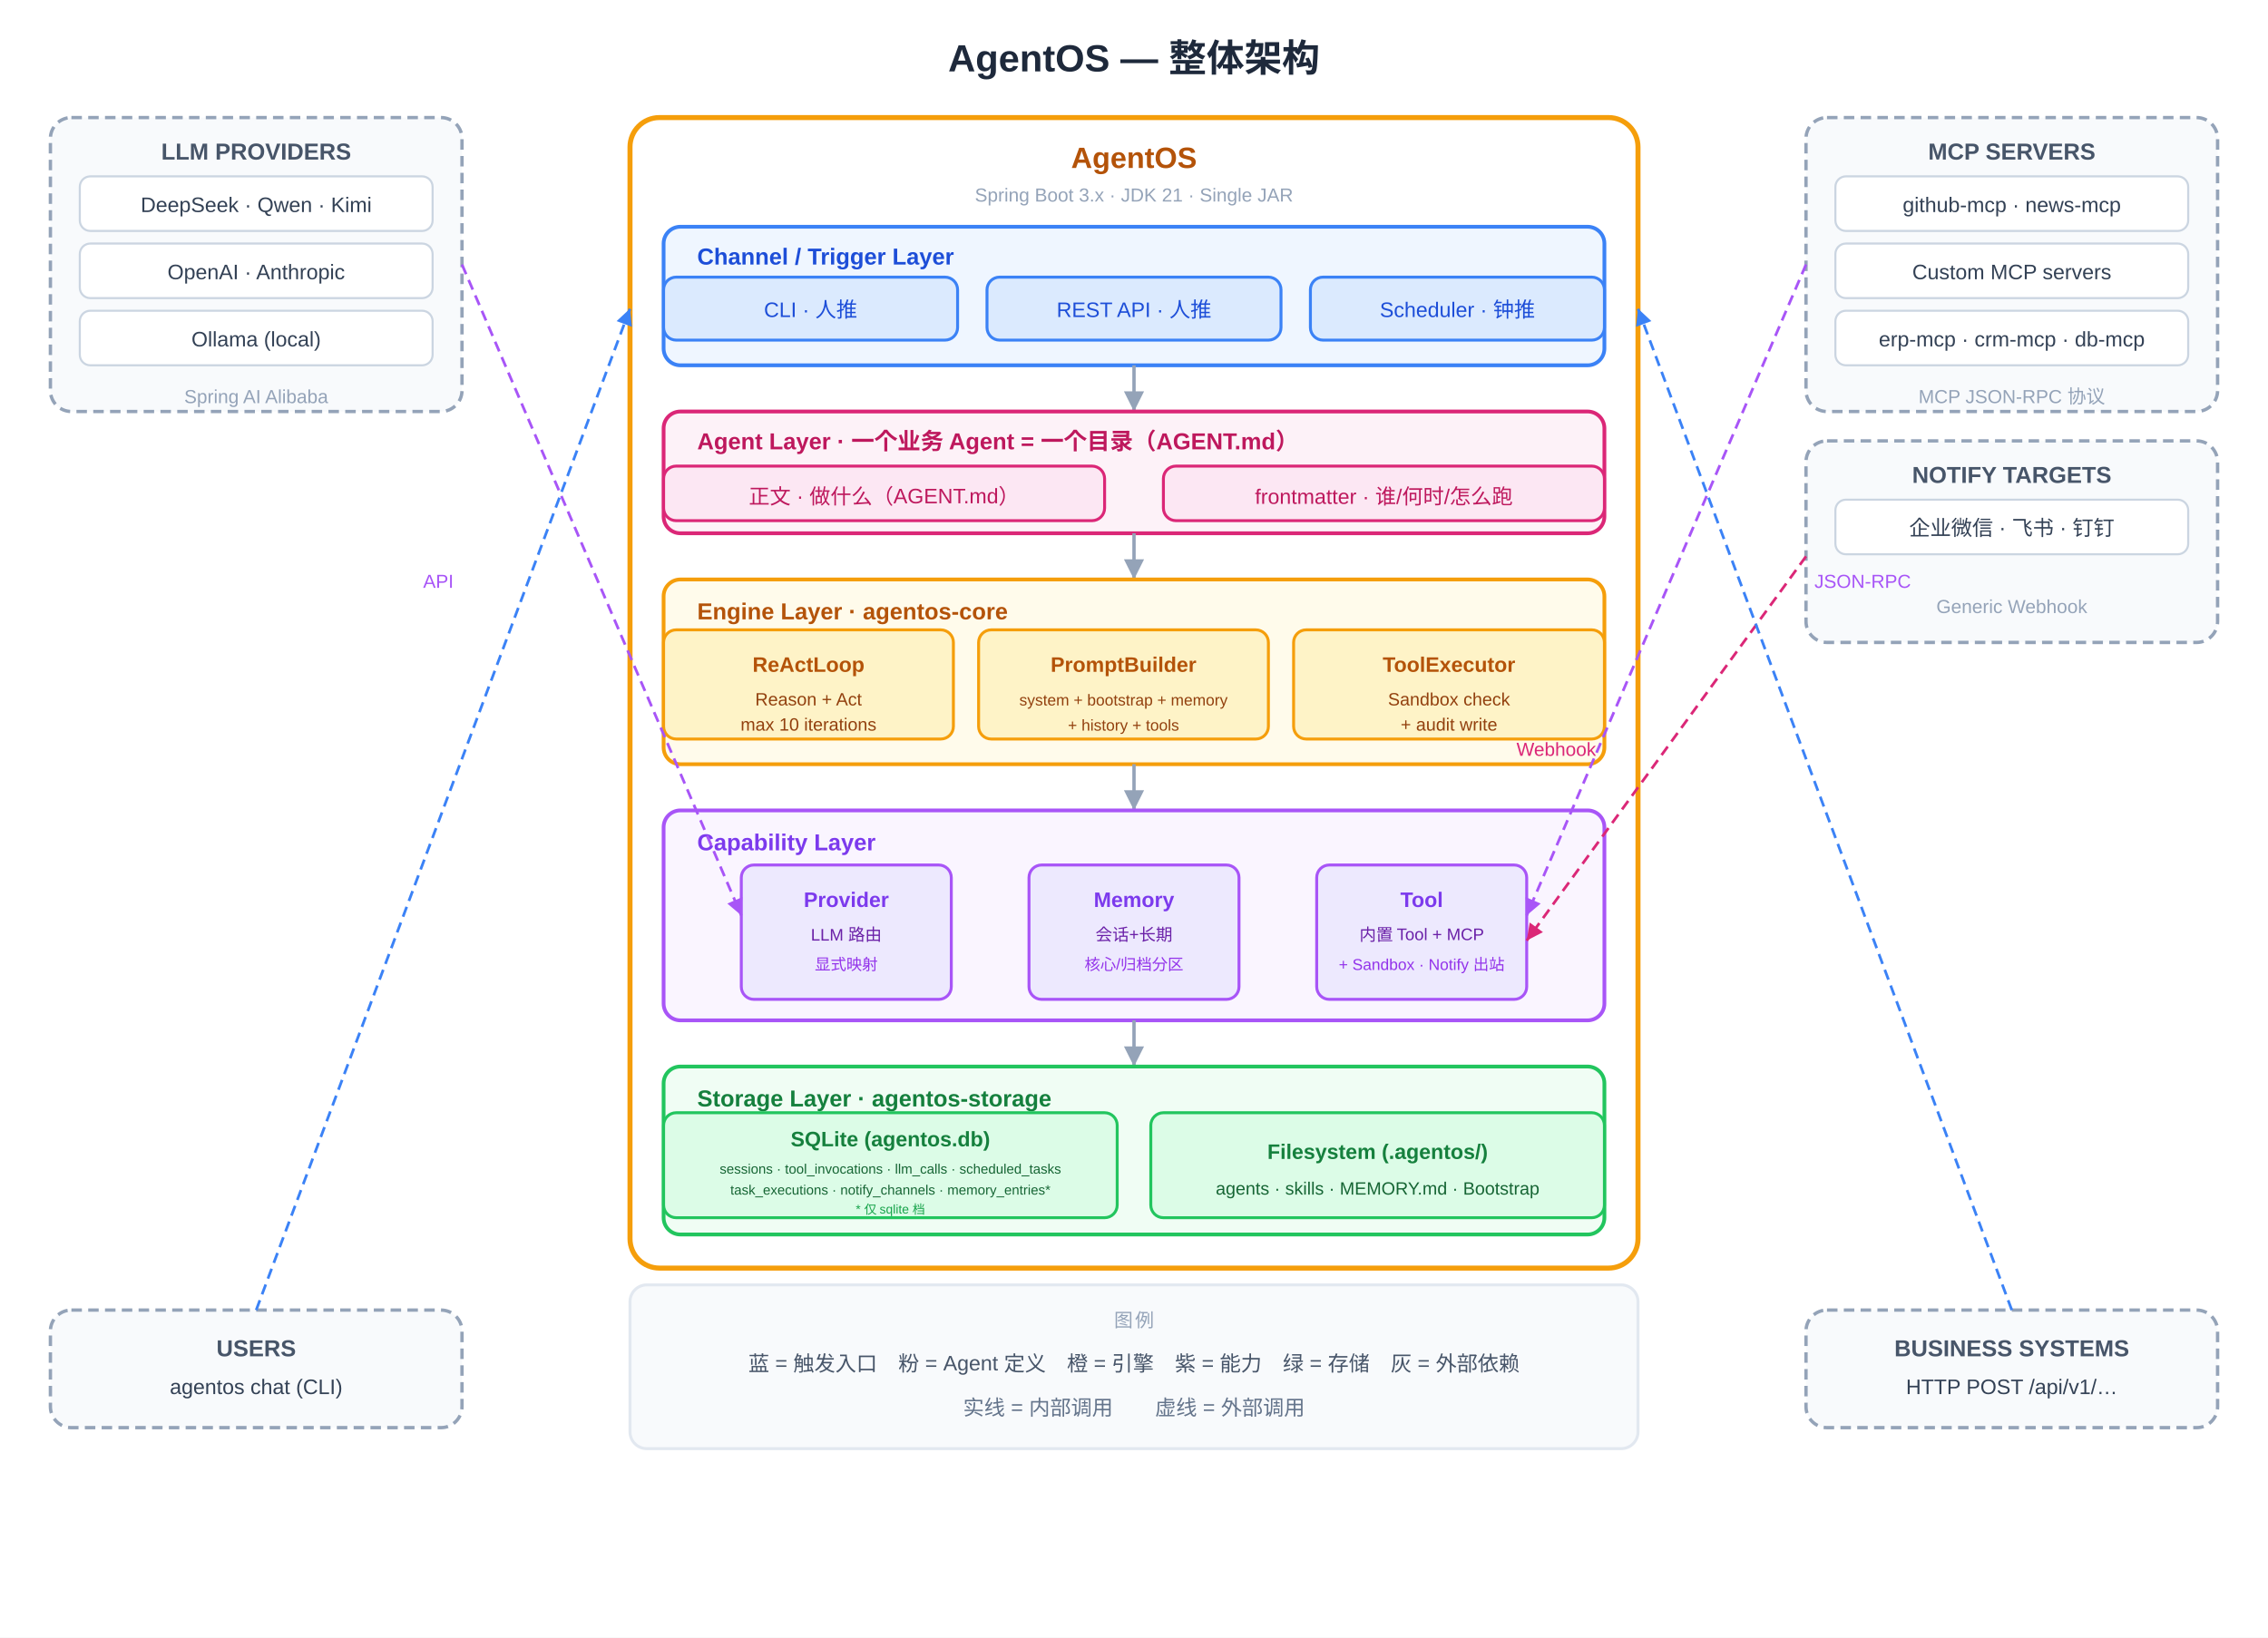
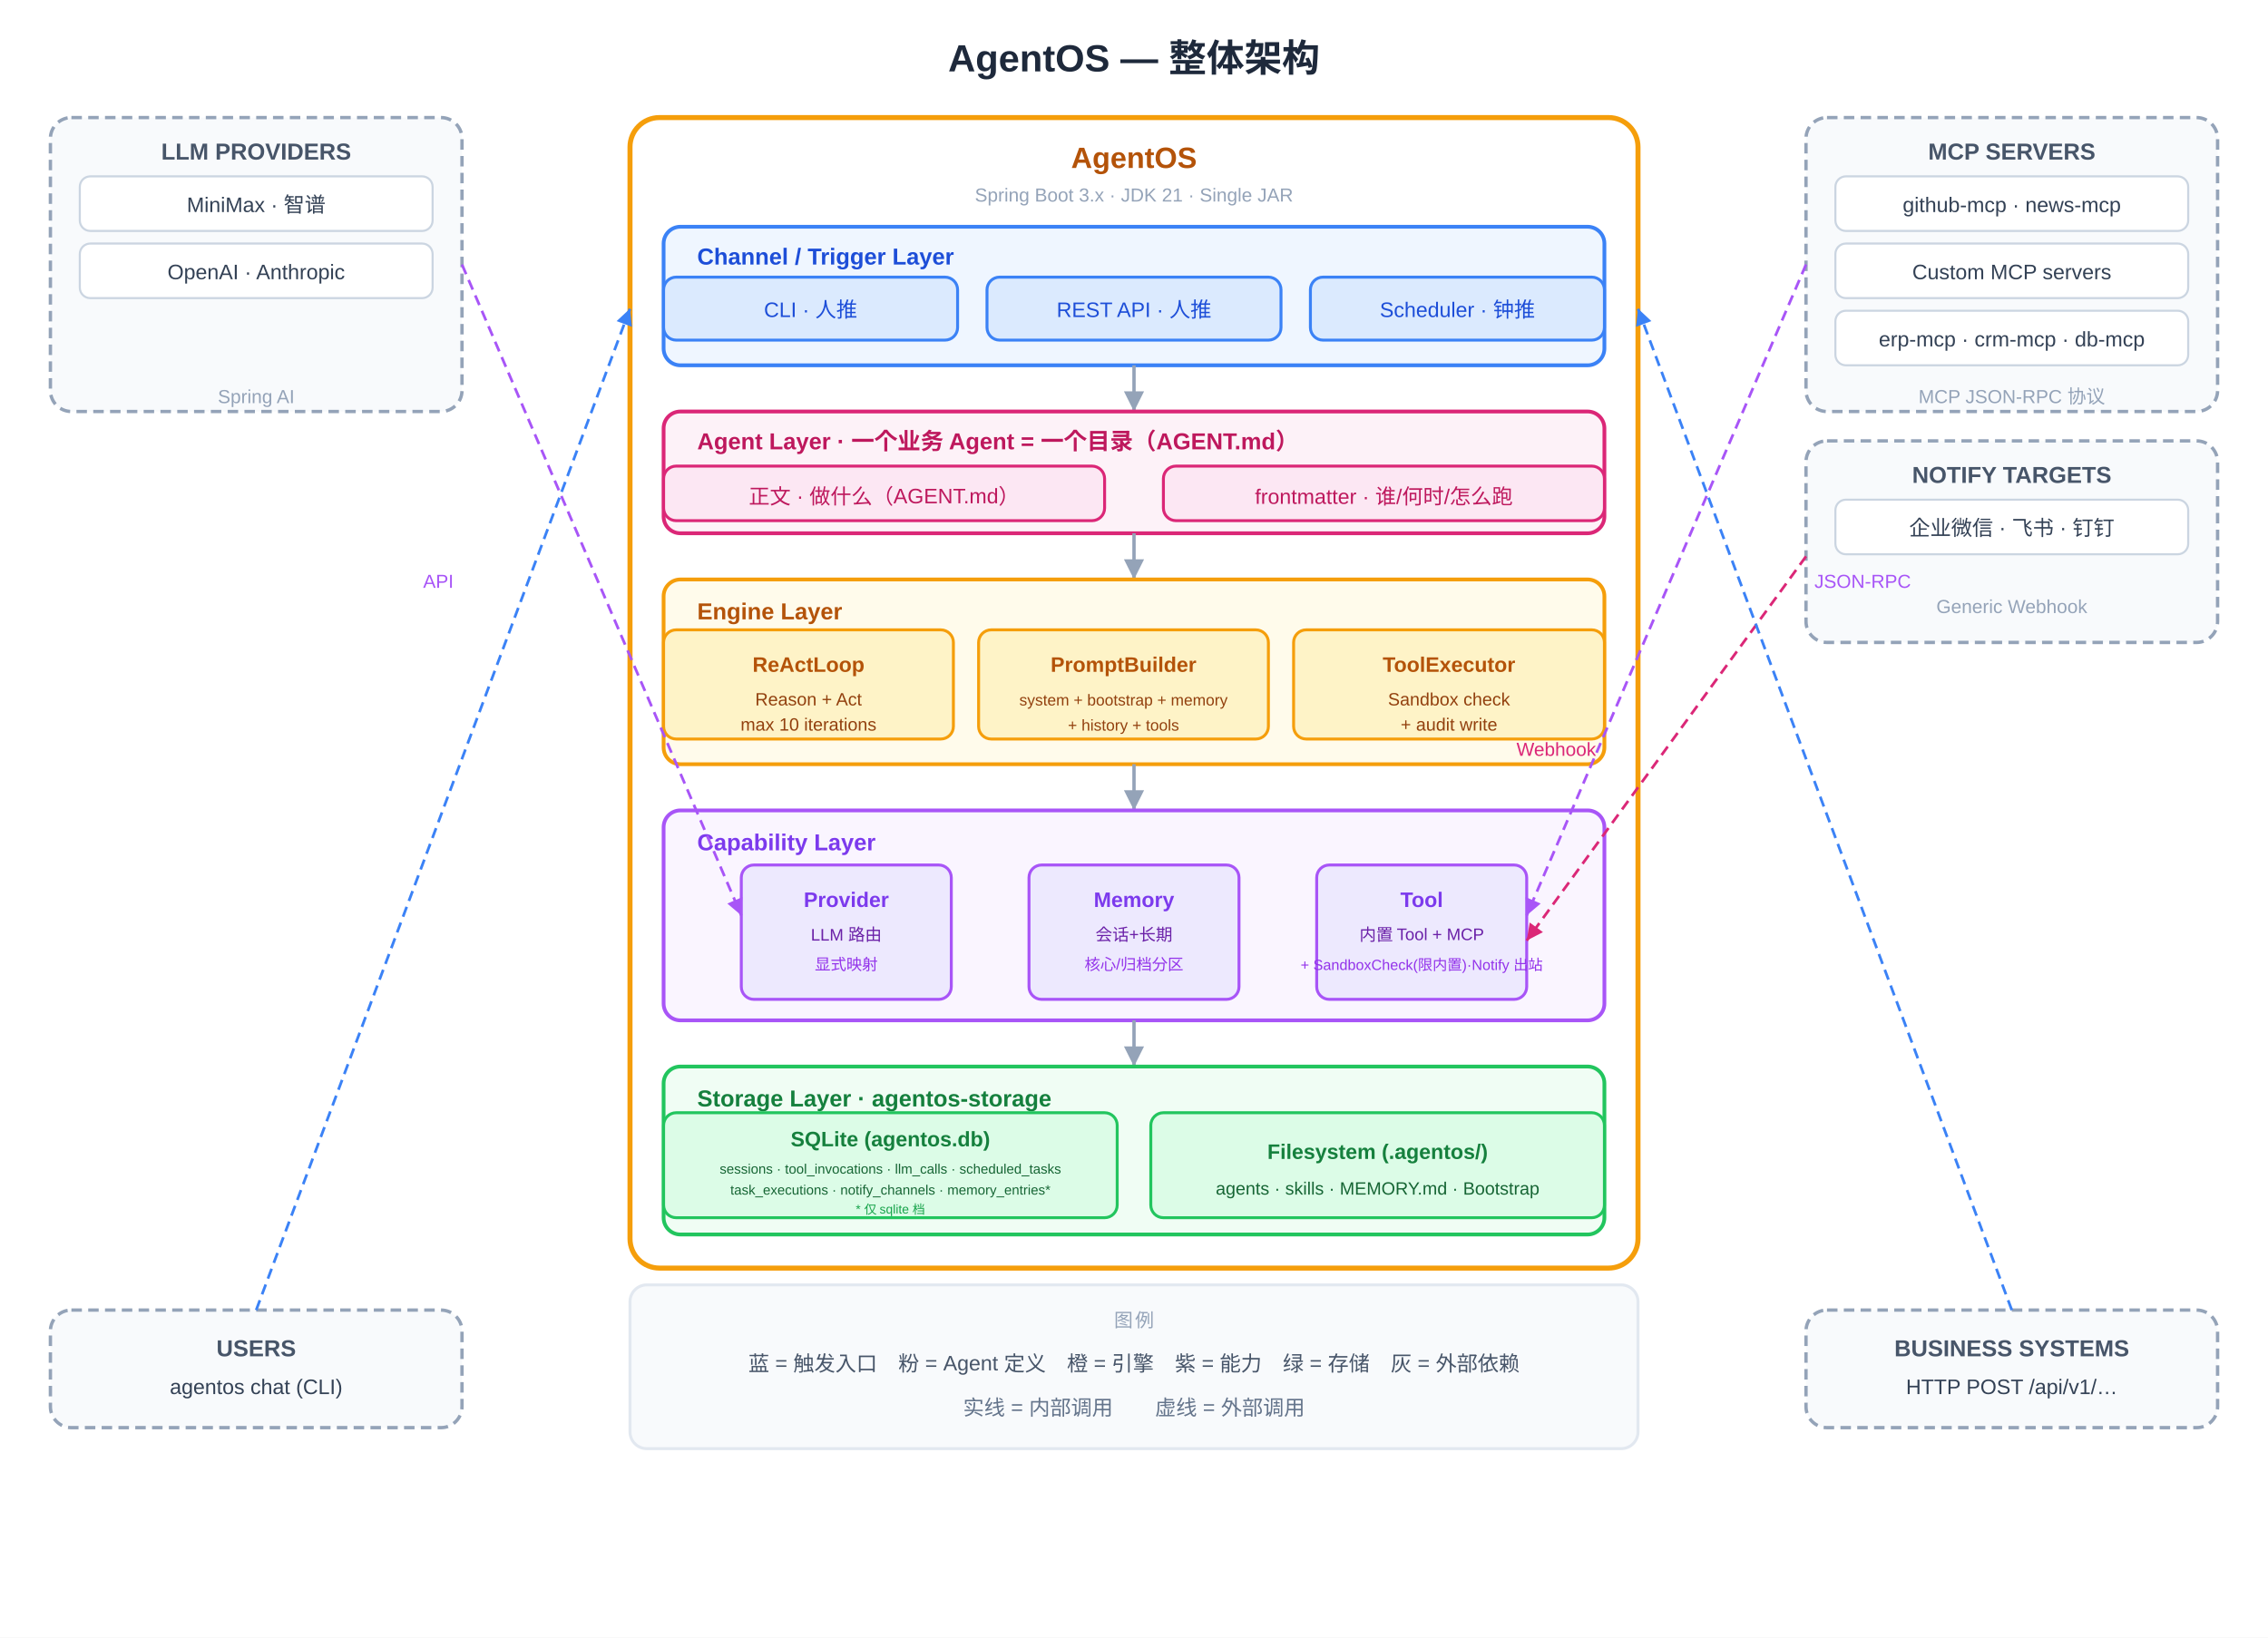
<svg xmlns="http://www.w3.org/2000/svg" viewBox="0 0 1080 780" font-family="Arial, sans-serif">
  <rect width="1080" height="780" fill="#ffffff" />
  <defs>
    <marker id="dag" markerWidth="10" markerHeight="10" refX="6" refY="3" orient="auto">
      <path d="M0,0 L6,3 L0,6 Z" fill="#94a3b8" />
    </marker>
    <marker id="dap" markerWidth="10" markerHeight="10" refX="6" refY="3" orient="auto">
      <path d="M0,0 L6,3 L0,6 Z" fill="#a855f7" />
    </marker>
    <marker id="dab" markerWidth="10" markerHeight="10" refX="6" refY="3" orient="auto">
      <path d="M0,0 L6,3 L0,6 Z" fill="#3b82f6" />
    </marker>
    <marker id="dapk" markerWidth="10" markerHeight="10" refX="6" refY="3" orient="auto">
      <path d="M0,0 L6,3 L0,6 Z" fill="#db2777" />
    </marker>
  </defs>
  <text x="540" y="34" fill="#1e293b" font-size="18" font-weight="bold" text-anchor="middle">AgentOS — 整体架构</text>
  <rect x="24" y="56" width="196" height="140" rx="10" fill="#f8fafc" stroke="#94a3b8" stroke-width="1.6" stroke-dasharray="5,3" />
  <text x="122" y="76" fill="#475569" font-size="11" font-weight="bold" text-anchor="middle">LLM PROVIDERS</text>
  <rect x="38" y="84" width="168" height="26" rx="5" fill="#ffffff" stroke="#cbd5e1" stroke-width="1" />
-   <text x="122" y="101" fill="#334155" font-size="10" text-anchor="middle">DeepSeek · Qwen · Kimi</text>
+   <text x="122" y="101" fill="#334155" font-size="10" text-anchor="middle">MiniMax · 智谱</text>
  <rect x="38" y="116" width="168" height="26" rx="5" fill="#ffffff" stroke="#cbd5e1" stroke-width="1" />
  <text x="122" y="133" fill="#334155" font-size="10" text-anchor="middle">OpenAI · Anthropic</text>
-   <rect x="38" y="148" width="168" height="26" rx="5" fill="#ffffff" stroke="#cbd5e1" stroke-width="1" />
-   <text x="122" y="165" fill="#334155" font-size="10" text-anchor="middle">Ollama (local)</text>
-   <text x="122" y="192" fill="#94a3b8" font-size="9" text-anchor="middle">Spring AI Alibaba</text>
+   <text x="122" y="192" fill="#94a3b8" font-size="9" text-anchor="middle">Spring AI</text>
  <rect x="860" y="56" width="196" height="140" rx="10" fill="#f8fafc" stroke="#94a3b8" stroke-width="1.6" stroke-dasharray="5,3" />
  <text x="958" y="76" fill="#475569" font-size="11" font-weight="bold" text-anchor="middle">MCP SERVERS</text>
  <rect x="874" y="84" width="168" height="26" rx="5" fill="#ffffff" stroke="#cbd5e1" stroke-width="1" />
  <text x="958" y="101" fill="#334155" font-size="10" text-anchor="middle">github-mcp · news-mcp</text>
  <rect x="874" y="116" width="168" height="26" rx="5" fill="#ffffff" stroke="#cbd5e1" stroke-width="1" />
  <text x="958" y="133" fill="#334155" font-size="10" text-anchor="middle">Custom MCP servers</text>
  <rect x="874" y="148" width="168" height="26" rx="5" fill="#ffffff" stroke="#cbd5e1" stroke-width="1" />
  <text x="958" y="165" fill="#334155" font-size="10" text-anchor="middle">erp-mcp · crm-mcp · db-mcp</text>
  <text x="958" y="192" fill="#94a3b8" font-size="9" text-anchor="middle">MCP JSON-RPC 协议</text>
  <rect x="860" y="210" width="196" height="96" rx="10" fill="#f8fafc" stroke="#94a3b8" stroke-width="1.6" stroke-dasharray="5,3" />
  <text x="958" y="230" fill="#475569" font-size="11" font-weight="bold" text-anchor="middle">NOTIFY TARGETS</text>
  <rect x="874" y="238" width="168" height="26" rx="5" fill="#ffffff" stroke="#cbd5e1" stroke-width="1" />
  <text x="958" y="255" fill="#334155" font-size="10" text-anchor="middle">企业微信 · 飞书 · 钉钉</text>
  <text x="958" y="292" fill="#94a3b8" font-size="9" text-anchor="middle">Generic Webhook</text>
  <rect x="300" y="56" width="480" height="548" rx="14" fill="#ffffff" stroke="#f59e0b" stroke-width="2.4" />
  <text x="540" y="80" fill="#b45309" font-size="14" font-weight="bold" text-anchor="middle">AgentOS</text>
  <text x="540" y="96" fill="#94a3b8" font-size="9" text-anchor="middle">Spring Boot 3.x · JDK 21 · Single JAR</text>
  <rect x="316" y="108" width="448" height="66" rx="8" fill="#eff6ff" stroke="#3b82f6" stroke-width="1.8" />
  <text x="332" y="126" fill="#1d4ed8" font-size="11" font-weight="bold">Channel / Trigger Layer</text>
  <rect x="316" y="132" width="140" height="30" rx="6" fill="#dbeafe" stroke="#3b82f6" stroke-width="1.4" />
  <text x="386" y="151" fill="#1d4ed8" font-size="10" text-anchor="middle">CLI · 人推</text>
  <rect x="470" y="132" width="140" height="30" rx="6" fill="#dbeafe" stroke="#3b82f6" stroke-width="1.4" />
  <text x="540" y="151" fill="#1d4ed8" font-size="10" text-anchor="middle">REST API · 人推</text>
  <rect x="624" y="132" width="140" height="30" rx="6" fill="#dbeafe" stroke="#3b82f6" stroke-width="1.4" />
  <text x="694" y="151" fill="#1d4ed8" font-size="10" text-anchor="middle">Scheduler · 钟推</text>
  <line x1="540" y1="174" x2="540" y2="196" stroke="#94a3b8" stroke-width="1.6" marker-end="url(#dag)" />
  <rect x="316" y="196" width="448" height="58" rx="8" fill="#fdf2f8" stroke="#db2777" stroke-width="1.8" />
  <text x="332" y="214" fill="#be185d" font-size="11" font-weight="bold">Agent Layer  ·  一个业务 Agent = 一个目录（AGENT.md）</text>
  <rect x="316" y="222" width="210" height="26" rx="6" fill="#fce7f3" stroke="#db2777" stroke-width="1.4" />
  <text x="421" y="240" fill="#be185d" font-size="10" text-anchor="middle">正文 · 做什么（AGENT.md）</text>
  <rect x="554" y="222" width="210" height="26" rx="6" fill="#fce7f3" stroke="#db2777" stroke-width="1.4" />
  <text x="659" y="240" fill="#be185d" font-size="10" text-anchor="middle">frontmatter · 谁/何时/怎么跑</text>
  <line x1="540" y1="254" x2="540" y2="276" stroke="#94a3b8" stroke-width="1.6" marker-end="url(#dag)" />
  <rect x="316" y="276" width="448" height="88" rx="8" fill="#fffbeb" stroke="#f59e0b" stroke-width="1.8" />
-   <text x="332" y="295" fill="#b45309" font-size="11" font-weight="bold">Engine Layer  ·  agentos-core</text>
+   <text x="332" y="295" fill="#b45309" font-size="11" font-weight="bold">Engine Layer</text>
  <rect x="316" y="300" width="138" height="52" rx="6" fill="#fef3c7" stroke="#f59e0b" stroke-width="1.4" />
  <text x="385" y="320" fill="#b45309" font-size="10" font-weight="bold" text-anchor="middle">ReActLoop</text>
  <text x="385" y="336" fill="#92400e" font-size="8.5" text-anchor="middle">Reason + Act</text>
  <text x="385" y="348" fill="#92400e" font-size="8.5" text-anchor="middle">max 10 iterations</text>
  <rect x="466" y="300" width="138" height="52" rx="6" fill="#fef3c7" stroke="#f59e0b" stroke-width="1.4" />
  <text x="535" y="320" fill="#b45309" font-size="10" font-weight="bold" text-anchor="middle">PromptBuilder</text>
  <text x="535" y="336" fill="#92400e" font-size="7.5" text-anchor="middle">system + bootstrap + memory</text>
  <text x="535" y="348" fill="#92400e" font-size="7.5" text-anchor="middle">+ history + tools</text>
  <rect x="616" y="300" width="148" height="52" rx="6" fill="#fef3c7" stroke="#f59e0b" stroke-width="1.4" />
  <text x="690" y="320" fill="#b45309" font-size="10" font-weight="bold" text-anchor="middle">ToolExecutor</text>
  <text x="690" y="336" fill="#92400e" font-size="8.5" text-anchor="middle">Sandbox check</text>
  <text x="690" y="348" fill="#92400e" font-size="8.5" text-anchor="middle">+ audit write</text>
  <line x1="540" y1="364" x2="540" y2="386" stroke="#94a3b8" stroke-width="1.6" marker-end="url(#dag)" />
  <rect x="316" y="386" width="448" height="100" rx="8" fill="#faf5ff" stroke="#a855f7" stroke-width="1.8" />
  <text x="332" y="405" fill="#7c3aed" font-size="11" font-weight="bold">Capability Layer</text>
  <rect x="353" y="412" width="100" height="64" rx="6" fill="#ede9fe" stroke="#a855f7" stroke-width="1.4" />
  <text x="403" y="432" fill="#7c3aed" font-size="10" font-weight="bold" text-anchor="middle">Provider</text>
  <text x="403" y="448" fill="#6b21a8" font-size="8" text-anchor="middle">LLM 路由</text>
  <text x="403" y="462" fill="#9333ea" font-size="7.5" text-anchor="middle">显式映射</text>
  <rect x="490" y="412" width="100" height="64" rx="6" fill="#ede9fe" stroke="#a855f7" stroke-width="1.4" />
  <text x="540" y="432" fill="#7c3aed" font-size="10" font-weight="bold" text-anchor="middle">Memory</text>
  <text x="540" y="448" fill="#6b21a8" font-size="8" text-anchor="middle">会话+长期</text>
  <text x="540" y="462" fill="#9333ea" font-size="7.5" text-anchor="middle">核心/归档分区</text>
  <rect x="627" y="412" width="100" height="64" rx="6" fill="#ede9fe" stroke="#a855f7" stroke-width="1.4" />
  <text x="677" y="432" fill="#7c3aed" font-size="10" font-weight="bold" text-anchor="middle">Tool</text>
  <text x="677" y="448" fill="#6b21a8" font-size="8" text-anchor="middle">内置 Tool + MCP</text>
-   <text x="677" y="462" fill="#9333ea" font-size="7.5" text-anchor="middle">+ Sandbox · Notify 出站</text>
+   <text x="677" y="462" fill="#9333ea" font-size="7" text-anchor="middle">+ SandboxCheck(限内置)·Notify 出站</text>
  <line x1="540" y1="486" x2="540" y2="508" stroke="#94a3b8" stroke-width="1.6" marker-end="url(#dag)" />
  <rect x="316" y="508" width="448" height="80" rx="8" fill="#f0fdf4" stroke="#22c55e" stroke-width="1.8" />
  <text x="332" y="527" fill="#15803d" font-size="11" font-weight="bold">Storage Layer  ·  agentos-storage</text>
  <rect x="316" y="530" width="216" height="50" rx="6" fill="#dcfce7" stroke="#22c55e" stroke-width="1.4" />
  <text x="424" y="546" fill="#15803d" font-size="10" font-weight="bold" text-anchor="middle">SQLite (agentos.db)</text>
  <text x="424" y="559" fill="#166534" font-size="6.5" text-anchor="middle">sessions · tool_invocations · llm_calls · scheduled_tasks</text>
  <text x="424" y="569" fill="#166534" font-size="6.5" text-anchor="middle">task_executions · notify_channels · memory_entries*</text>
  <text x="424" y="578" fill="#16a34a" font-size="6" text-anchor="middle">* 仅 sqlite 档</text>
  <rect x="548" y="530" width="216" height="50" rx="6" fill="#dcfce7" stroke="#22c55e" stroke-width="1.4" />
  <text x="656" y="552" fill="#15803d" font-size="10" font-weight="bold" text-anchor="middle">Filesystem (.agentos/)</text>
  <text x="656" y="569" fill="#166534" font-size="8.5" text-anchor="middle">agents · skills · MEMORY.md · Bootstrap</text>
  <line x1="220" y1="126" x2="353" y2="436" stroke="#a855f7" stroke-width="1.3" stroke-dasharray="5,3" marker-end="url(#dap)" />
  <text x="216" y="280" fill="#a855f7" font-size="9" text-anchor="end">API</text>
  <line x1="860" y1="126" x2="727" y2="436" stroke="#a855f7" stroke-width="1.3" stroke-dasharray="5,3" marker-end="url(#dap)" />
  <text x="864" y="280" fill="#a855f7" font-size="9">JSON-RPC</text>
  <line x1="860" y1="265" x2="727" y2="448" stroke="#db2777" stroke-width="1.3" stroke-dasharray="5,3" marker-end="url(#dapk)" />
  <text x="760" y="360" fill="#db2777" font-size="9" text-anchor="end">Webhook</text>
  <rect x="24" y="624" width="196" height="56" rx="10" fill="#f8fafc" stroke="#94a3b8" stroke-width="1.6" stroke-dasharray="5,3" />
  <text x="122" y="646" fill="#475569" font-size="11" font-weight="bold" text-anchor="middle">USERS</text>
  <text x="122" y="664" fill="#334155" font-size="10" text-anchor="middle">agentos chat (CLI)</text>
  <rect x="860" y="624" width="196" height="56" rx="10" fill="#f8fafc" stroke="#94a3b8" stroke-width="1.6" stroke-dasharray="5,3" />
  <text x="958" y="646" fill="#475569" font-size="11" font-weight="bold" text-anchor="middle">BUSINESS SYSTEMS</text>
  <text x="958" y="664" fill="#334155" font-size="10" text-anchor="middle">HTTP POST /api/v1/…</text>
  <line x1="122" y1="624" x2="300" y2="147" stroke="#3b82f6" stroke-width="1.3" stroke-dasharray="5,3" marker-end="url(#dab)" />
  <line x1="958" y1="624" x2="780" y2="147" stroke="#3b82f6" stroke-width="1.3" stroke-dasharray="5,3" marker-end="url(#dab)" />
  <rect x="300" y="612" width="480" height="78" rx="8" fill="#f8fafc" stroke="#e2e8f0" stroke-width="1.4" />
  <text x="540" y="632" fill="#94a3b8" font-size="9" text-anchor="middle" letter-spacing="1">图例</text>
  <text x="540" y="653" fill="#475569" font-size="10" text-anchor="middle">蓝 = 触发入口　粉 = Agent 定义　橙 = 引擎　紫 = 能力　绿 = 存储　灰 = 外部依赖</text>
  <text x="540" y="674" fill="#64748b" font-size="10" text-anchor="middle">实线 = 内部调用　　虚线 = 外部调用</text>
</svg>
